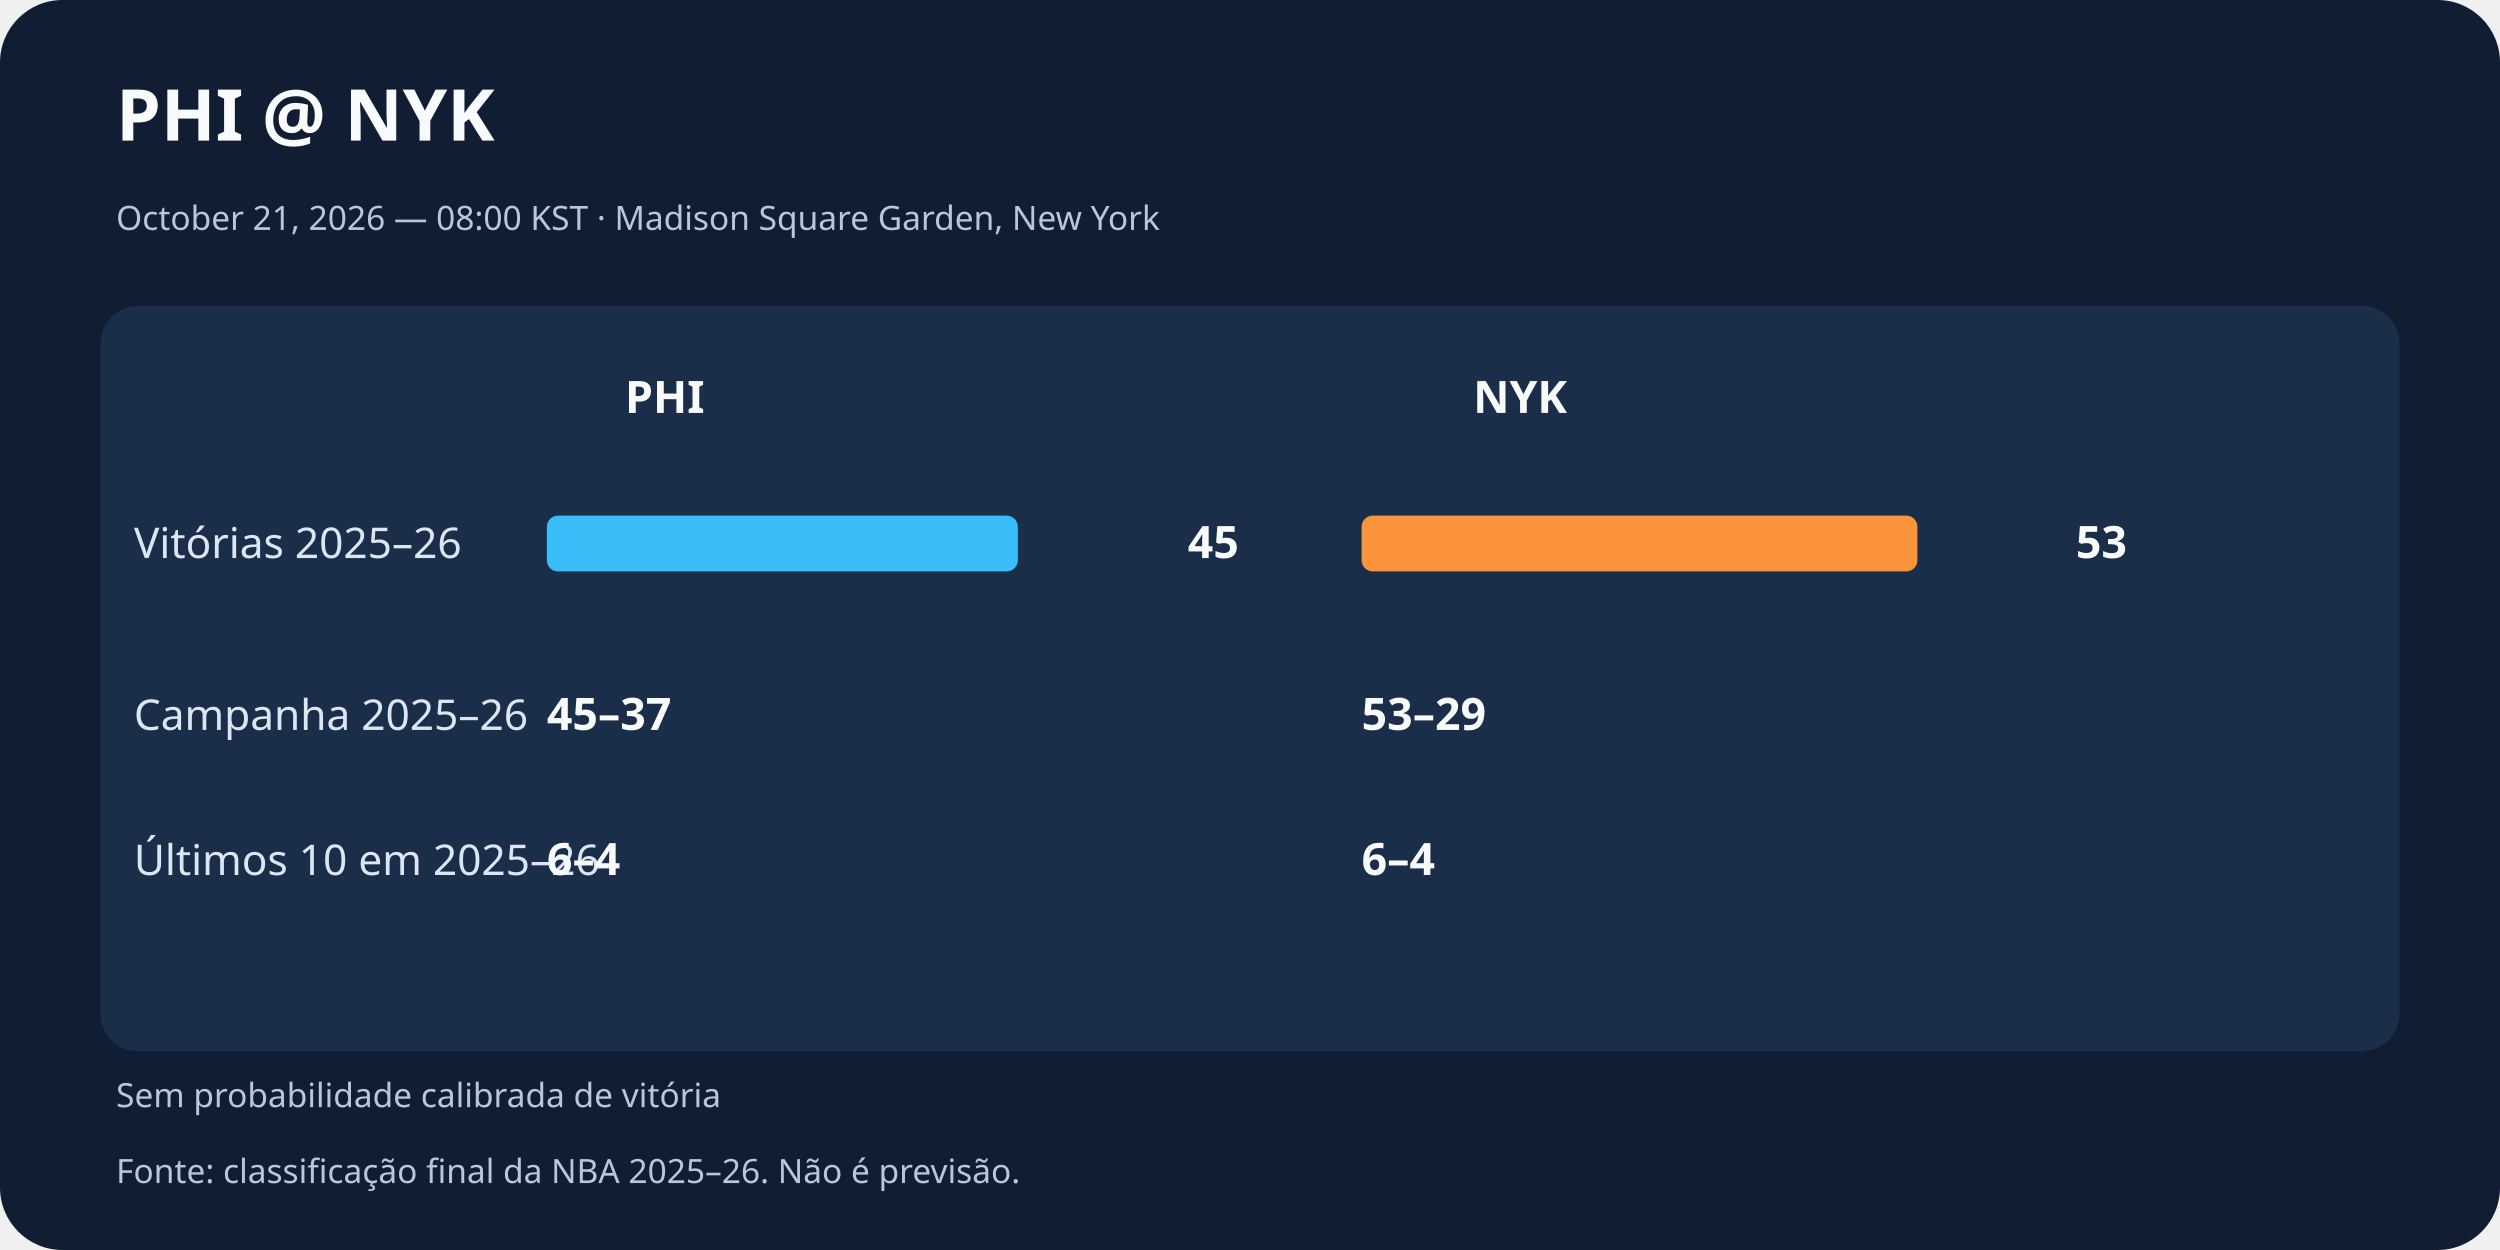
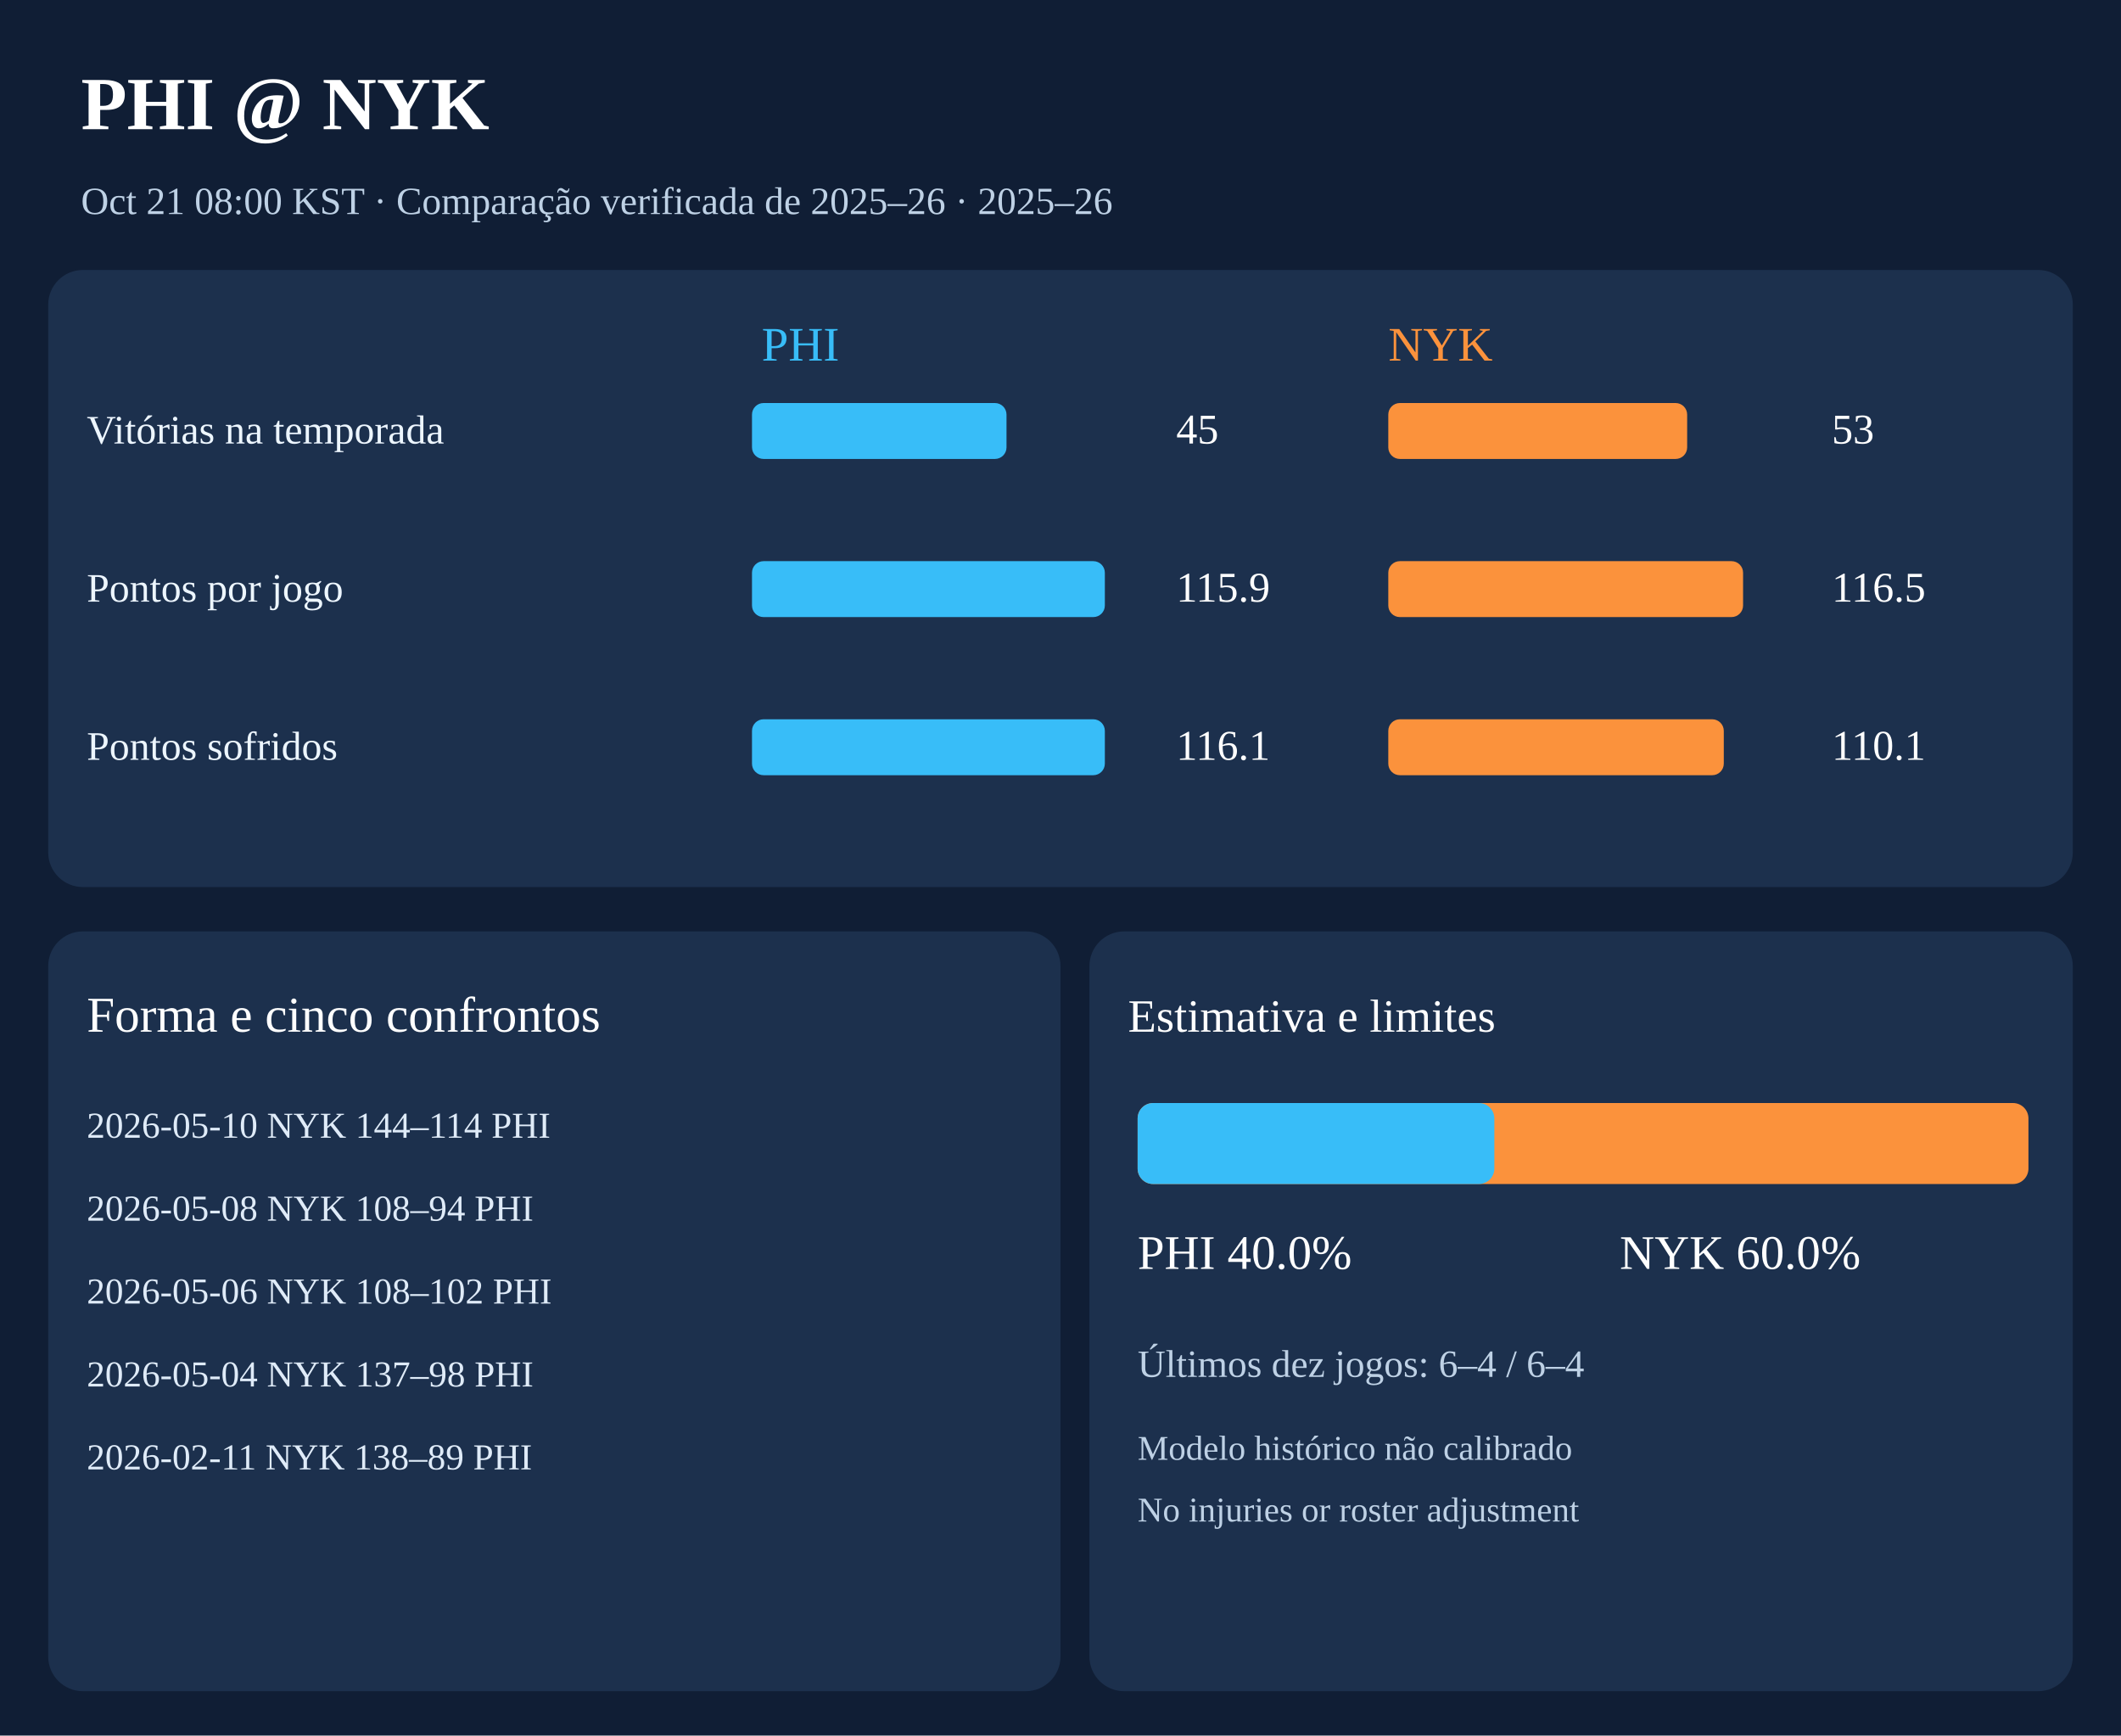
- <svg xmlns="http://www.w3.org/2000/svg" viewBox="0 0 1120 560" role="img" aria-label="PHI vs NYK, Comparação da temporada passada">
-   <style>text{font-family:system-ui,'Noto Sans',Arial,sans-serif}.headline{fill:#f8fafc;font-size:32px;font-weight:800}.label{fill:#dce6f1;font-size:19px}.value{fill:#f8fafc;font-weight:700;font-size:20px}.note{fill:#b8c7db;font-size:15px}</style>
-   <rect width="1120" height="560" rx="28" fill="#101d33" />
-   <text x="52" y="63" class="headline">PHI  @  NYK</text>
-   <text x="52" y="103" class="note">October 21, 2026 — 08:00 KST · Madison Square Garden, New York</text>
-   <rect x="45" y="137" width="1030" height="334" rx="17" fill="#1a2d49" />
-   <text x="280" y="185" class="value" fill="#38bdf8">PHI</text>
-   <text x="660" y="185" class="value" fill="#fb923c">NYK</text>
-   <text x="60" y="250" class="label">Vitórias 2025–26</text>
-   <rect x="245" y="231" width="211" height="25" rx="5" fill="#38bdf8" />
-   <rect x="610" y="231" width="249" height="25" rx="5" fill="#fb923c" />
-   <text x="555" y="250" class="value" text-anchor="end">45</text>
-   <text x="930" y="250" class="value">53</text>
-   <text x="60" y="327" class="label">Campanha 2025–26</text>
-   <text x="245" y="327" class="value">45–37</text>
-   <text x="610" y="327" class="value">53–29</text>
-   <text x="60" y="392" class="label">Últimos 10 em 2025–26</text>
-   <text x="245" y="392" class="value">6–4</text>
-   <text x="610" y="392" class="value">6–4</text>
-   <text x="52" y="496" class="note">Sem probabilidade calibrada de vitória</text>
-   <text x="52" y="530" class="note">Fonte: classificação final da NBA 2025–26. Não é previsão.</text>
+ <svg xmlns="http://www.w3.org/2000/svg" viewBox="0 0 1100 900" role="img">
+   <rect width="1100" height="900" fill="#101e35" />
+   <text x="42" y="67" font-size="39" font-weight="bold" fill="#fff">PHI @ NYK</text>
+   <text x="42" y="111" fill="#bed1e5" font-size="20">Oct 21 08:00 KST · Comparação verificada de 2025–26 · 2025–26</text>
+   <rect x="25" y="140" width="1050" height="320" fill="#1c304d" rx="18" />
+   <text x="395" y="187" fill="#38bdf8" font-size="25">PHI</text>
+   <text x="720" y="187" fill="#fb923c" font-size="25">NYK</text>
+   <text x="45" y="230" font-size="21" fill="#edf6ff">Vitórias na temporada</text>
+   <rect x="390" y="209" width="132" height="29" fill="#38bdf8" rx="6" />
+   <text x="610" y="230" fill="#fff" font-size="22">45</text>
+   <rect x="720" y="209" width="155" height="29" fill="#fb923c" rx="6" />
+   <text x="950" y="230" fill="#fff" font-size="22">53</text>
+   <text x="45" y="312" font-size="21" fill="#edf6ff">Pontos por jogo</text>
+   <rect x="390" y="291" width="183" height="29" fill="#38bdf8" rx="6" />
+   <text x="610" y="312" fill="#fff" font-size="22">115.9</text>
+   <rect x="720" y="291" width="184" height="29" fill="#fb923c" rx="6" />
+   <text x="950" y="312" fill="#fff" font-size="22">116.5</text>
+   <text x="45" y="394" font-size="21" fill="#edf6ff">Pontos sofridos</text>
+   <rect x="390" y="373" width="183" height="29" fill="#38bdf8" rx="6" />
+   <text x="610" y="394" fill="#fff" font-size="22">116.1</text>
+   <rect x="720" y="373" width="174" height="29" fill="#fb923c" rx="6" />
+   <text x="950" y="394" fill="#fff" font-size="22">110.1</text>
+   <rect x="25" y="483" width="525" height="394" fill="#1c304d" rx="18" />
+   <text x="45" y="535" fill="#fff" font-size="26">Forma e cinco confrontos</text>
+   <text x="45" y="590" fill="#dfebf8" font-size="19">2026-05-10 NYK 144–114 PHI</text>
+   <text x="45" y="633" fill="#dfebf8" font-size="19">2026-05-08 NYK 108–94 PHI</text>
+   <text x="45" y="676" fill="#dfebf8" font-size="19">2026-05-06 NYK 108–102 PHI</text>
+   <text x="45" y="719" fill="#dfebf8" font-size="19">2026-05-04 NYK 137–98 PHI</text>
+   <text x="45" y="762" fill="#dfebf8" font-size="19">2026-02-11 NYK 138–89 PHI</text>
+   <rect x="565" y="483" width="510" height="394" fill="#1c304d" rx="18" />
+   <text x="585" y="535" fill="#fff" font-size="24">Estimativa e limites</text>
+   <rect x="590" y="572" width="462" height="42" fill="#fb923c" rx="8" />
+   <rect x="590" y="572" width="185" height="42" fill="#38bdf8" rx="8" />
+   <text x="590" y="658" fill="#fff" font-size="25">PHI 40.0%</text>
+   <text x="840" y="658" fill="#fff" font-size="25">NYK 60.0%</text>
+   <text x="590" y="714" fill="#bed1e5" font-size="20">Últimos dez jogos: 6–4 / 6–4</text>
+   <text x="590" y="757" fill="#bed1e5" font-size="18">Modelo histórico não calibrado</text>
+   <text x="590" y="789" fill="#bed1e5" font-size="18">No injuries or roster adjustment</text>
</svg>
